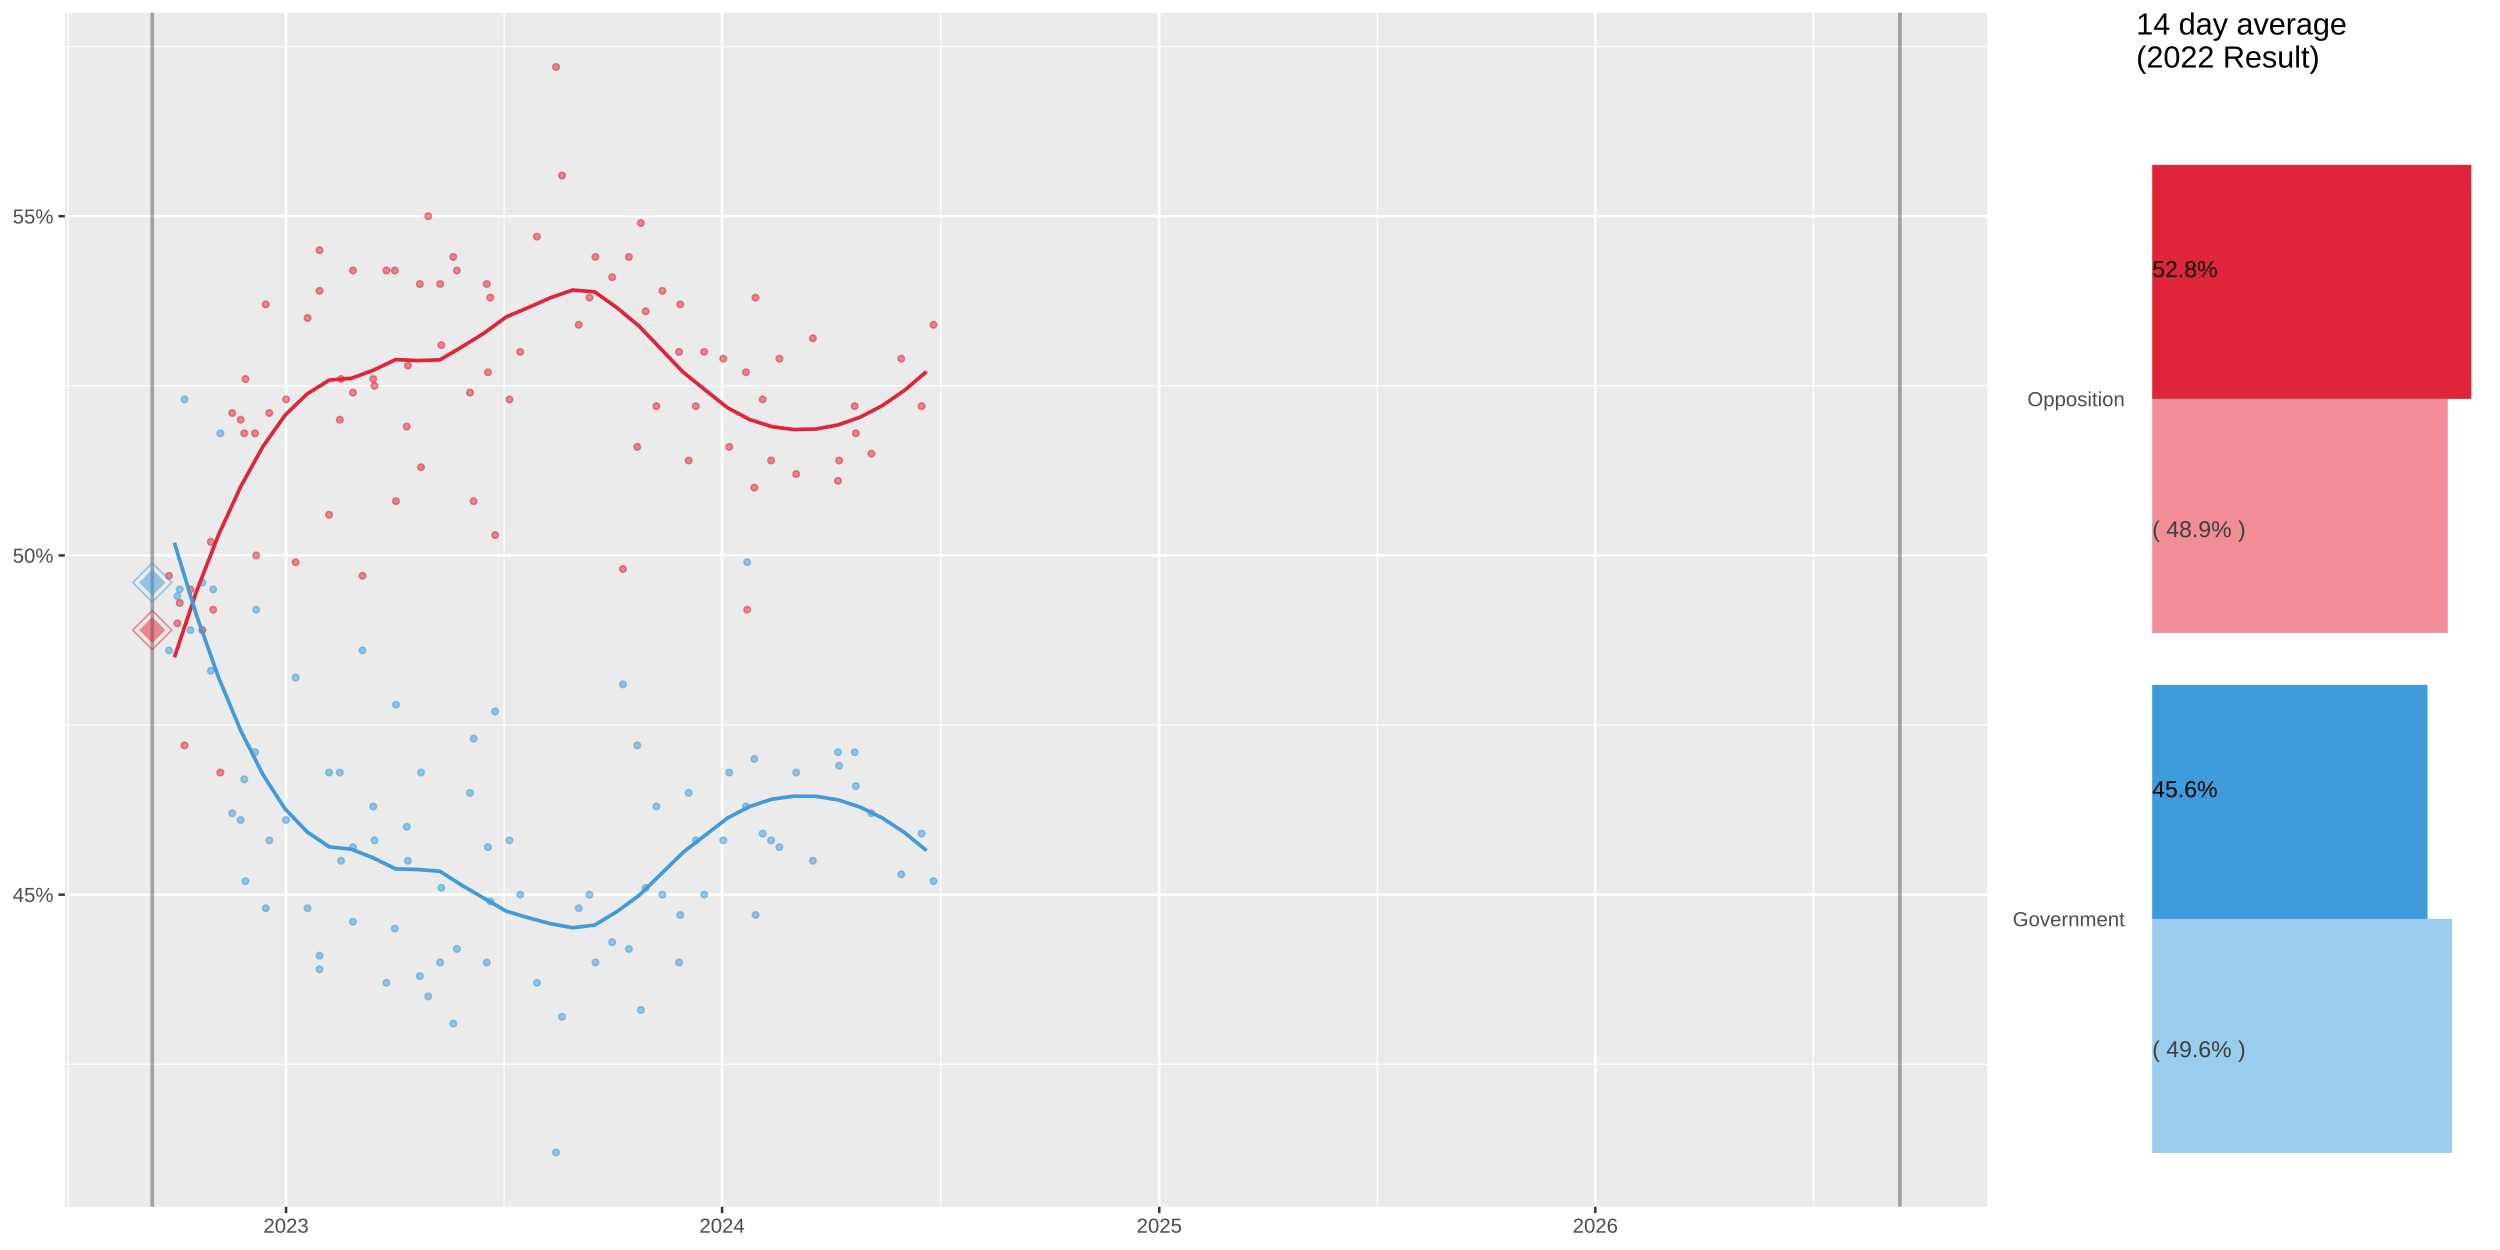
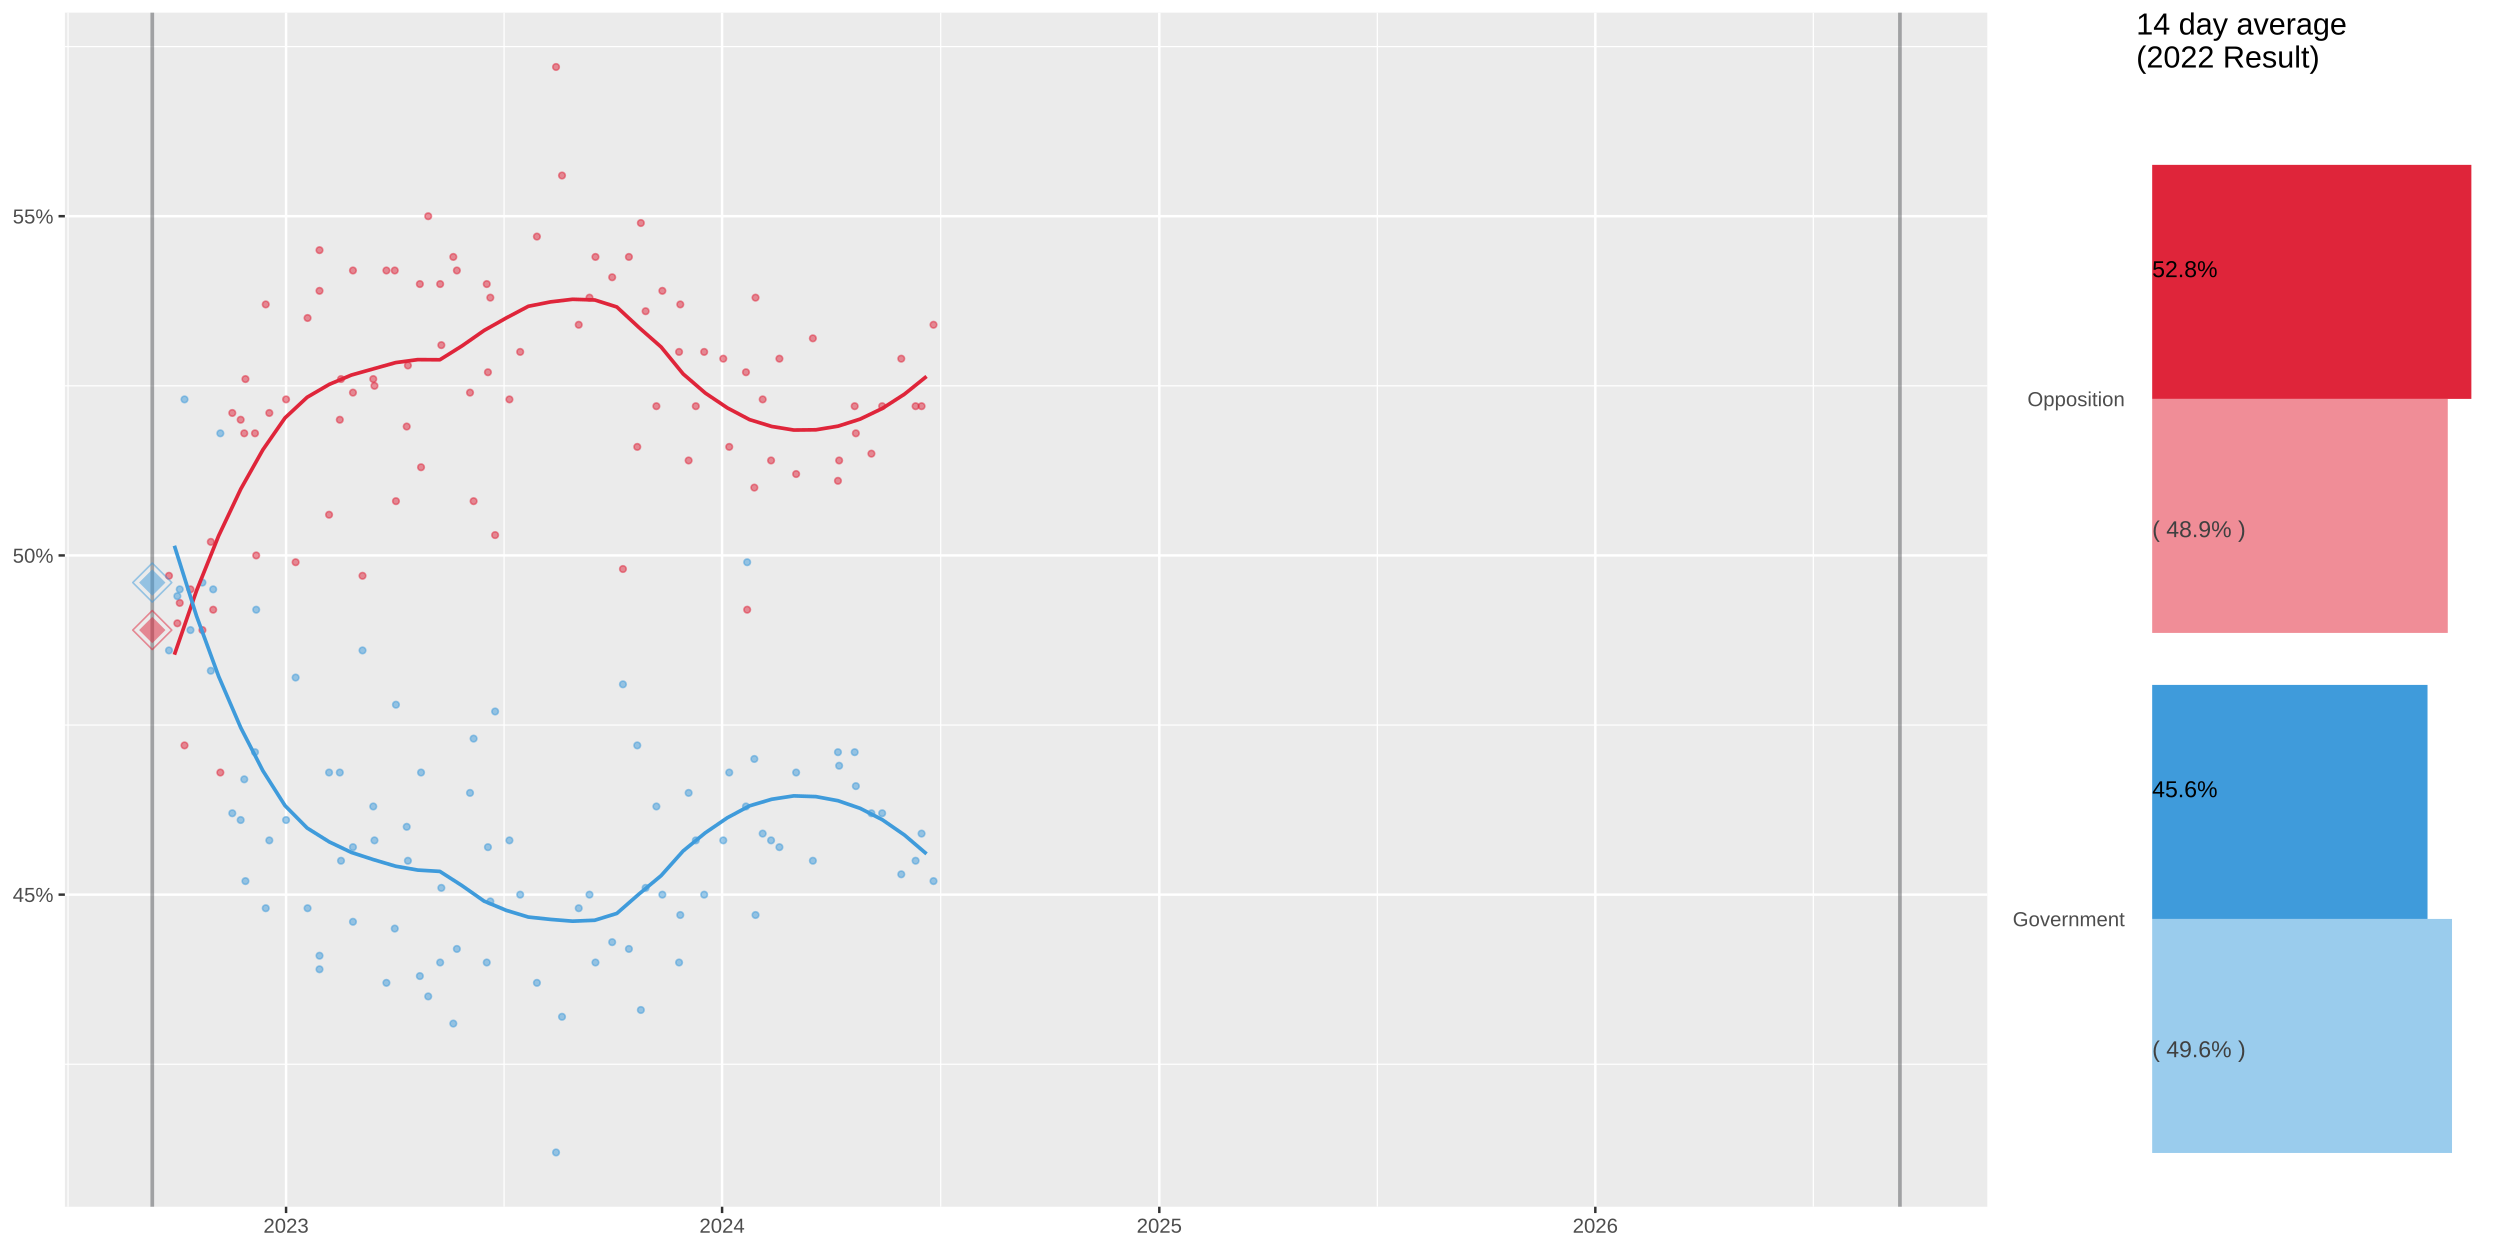
<svg xmlns="http://www.w3.org/2000/svg" class="svglite" width="1080.00pt" height="540.00pt" viewBox="0 0 1080.00 540.00">
  <defs>
    <style type="text/css">
    line, polyline, polygon, path, rect, circle {
      fill: none;
      stroke: #000000;
      stroke-linecap: round;
      stroke-linejoin: round;
      stroke-miterlimit: 10.00;
    }
    text {
      white-space: pre;
    }
  </style>
  </defs>
  <rect width="100%" height="100%" style="stroke: none; fill: none;" />
  <defs>
    <clipPath id="cpMC4wMHwxMDgwLjAwfDAuMDB8NTQwLjAw">
      <rect x="0.00" y="0.00" width="1080.00" height="540.00" />
    </clipPath>
  </defs>
  <g clip-path="url(#cpMC4wMHwxMDgwLjAwfDAuMDB8NTQwLjAw)">
</g>
  <defs>
    <clipPath id="cpMC4wMHw4NjQuMDB8MC4wMHw1NDAuMDA=">
      <rect x="0.00" y="0.00" width="864.00" height="540.00" />
    </clipPath>
  </defs>
  <g clip-path="url(#cpMC4wMHw4NjQuMDB8MC4wMHw1NDAuMDA=)">
    <rect x="0.00" y="0.00" width="864.00" height="540.00" style="stroke-width: 1.07; stroke: #FFFFFF; fill: #FFFFFF;" />
  </g>
  <g clip-path="url(#cpMC4wMHwxMDgwLjAwfDAuMDB8NTQwLjAw)">
</g>
  <defs>
    <clipPath id="cpMjguMDN8ODU4LjUyfDUuNDh8NTIxLjMx">
      <rect x="28.03" y="5.48" width="830.49" height="515.83" />
    </clipPath>
  </defs>
  <g clip-path="url(#cpMjguMDN8ODU4LjUyfDUuNDh8NTIxLjMx)">
    <rect x="28.03" y="5.48" width="830.49" height="515.83" style="stroke-width: 1.07; stroke: none; fill: #EBEBEB;" />
    <polyline points="28.03,459.76 858.52,459.76 " style="stroke-width: 0.53; stroke: #FFFFFF; stroke-linecap: butt;" />
    <polyline points="28.03,313.22 858.52,313.22 " style="stroke-width: 0.53; stroke: #FFFFFF; stroke-linecap: butt;" />
    <polyline points="28.03,166.68 858.52,166.68 " style="stroke-width: 0.53; stroke: #FFFFFF; stroke-linecap: butt;" />
    <polyline points="28.03,20.13 858.52,20.13 " style="stroke-width: 0.53; stroke: #FFFFFF; stroke-linecap: butt;" />
    <polyline points="29.40,521.31 29.40,5.48 " style="stroke-width: 0.53; stroke: #FFFFFF; stroke-linecap: butt;" />
    <polyline points="217.76,521.31 217.76,5.48 " style="stroke-width: 0.53; stroke: #FFFFFF; stroke-linecap: butt;" />
    <polyline points="406.38,521.31 406.38,5.48 " style="stroke-width: 0.53; stroke: #FFFFFF; stroke-linecap: butt;" />
    <polyline points="595.00,521.31 595.00,5.48 " style="stroke-width: 0.53; stroke: #FFFFFF; stroke-linecap: butt;" />
    <polyline points="783.36,521.31 783.36,5.48 " style="stroke-width: 0.53; stroke: #FFFFFF; stroke-linecap: butt;" />
    <polyline points="28.03,386.49 858.52,386.49 " style="stroke-width: 1.07; stroke: #FFFFFF; stroke-linecap: butt;" />
    <polyline points="28.03,239.95 858.52,239.95 " style="stroke-width: 1.07; stroke: #FFFFFF; stroke-linecap: butt;" />
    <polyline points="28.03,93.40 858.52,93.40 " style="stroke-width: 1.07; stroke: #FFFFFF; stroke-linecap: butt;" />
    <polyline points="123.58,521.31 123.58,5.48 " style="stroke-width: 1.07; stroke: #FFFFFF; stroke-linecap: butt;" />
    <polyline points="311.94,521.31 311.94,5.48 " style="stroke-width: 1.07; stroke: #FFFFFF; stroke-linecap: butt;" />
    <polyline points="500.82,521.31 500.82,5.48 " style="stroke-width: 1.07; stroke: #FFFFFF; stroke-linecap: butt;" />
    <polyline points="689.18,521.31 689.18,5.48 " style="stroke-width: 1.07; stroke: #FFFFFF; stroke-linecap: butt;" />
    <circle cx="403.28" cy="140.30" r="1.42" style="stroke-width: 0.71; stroke: #DF253A; stroke-opacity: 0.50; fill: #DF253A; fill-opacity: 0.50;" />
    <circle cx="398.12" cy="175.47" r="1.42" style="stroke-width: 0.71; stroke: #DF253A; stroke-opacity: 0.50; fill: #DF253A; fill-opacity: 0.50;" />
+     <circle cx="395.54" cy="175.47" r="1.42" style="stroke-width: 0.71; stroke: #DF253A; stroke-opacity: 0.50; fill: #DF253A; fill-opacity: 0.50;" />
    <circle cx="389.35" cy="154.95" r="1.42" style="stroke-width: 0.71; stroke: #DF253A; stroke-opacity: 0.50; fill: #DF253A; fill-opacity: 0.50;" />
+     <circle cx="381.09" cy="175.47" r="1.42" style="stroke-width: 0.71; stroke: #DF253A; stroke-opacity: 0.50; fill: #DF253A; fill-opacity: 0.50;" />
    <circle cx="376.45" cy="195.98" r="1.42" style="stroke-width: 0.71; stroke: #DF253A; stroke-opacity: 0.50; fill: #DF253A; fill-opacity: 0.50;" />
    <circle cx="369.74" cy="187.19" r="1.42" style="stroke-width: 0.71; stroke: #DF253A; stroke-opacity: 0.50; fill: #DF253A; fill-opacity: 0.50;" />
    <circle cx="369.22" cy="175.47" r="1.42" style="stroke-width: 0.71; stroke: #DF253A; stroke-opacity: 0.50; fill: #DF253A; fill-opacity: 0.50;" />
    <circle cx="362.51" cy="198.92" r="1.42" style="stroke-width: 0.71; stroke: #DF253A; stroke-opacity: 0.50; fill: #DF253A; fill-opacity: 0.50;" />
    <circle cx="362.00" cy="207.71" r="1.42" style="stroke-width: 0.71; stroke: #DF253A; stroke-opacity: 0.50; fill: #DF253A; fill-opacity: 0.50;" />
    <circle cx="351.16" cy="146.16" r="1.42" style="stroke-width: 0.71; stroke: #DF253A; stroke-opacity: 0.50; fill: #DF253A; fill-opacity: 0.50;" />
    <circle cx="343.93" cy="204.78" r="1.42" style="stroke-width: 0.71; stroke: #DF253A; stroke-opacity: 0.50; fill: #DF253A; fill-opacity: 0.50;" />
    <circle cx="336.71" cy="154.95" r="1.42" style="stroke-width: 0.71; stroke: #DF253A; stroke-opacity: 0.50; fill: #DF253A; fill-opacity: 0.50;" />
    <circle cx="333.10" cy="198.92" r="1.42" style="stroke-width: 0.71; stroke: #DF253A; stroke-opacity: 0.50; fill: #DF253A; fill-opacity: 0.50;" />
    <circle cx="329.48" cy="172.54" r="1.42" style="stroke-width: 0.71; stroke: #DF253A; stroke-opacity: 0.50; fill: #DF253A; fill-opacity: 0.50;" />
    <circle cx="326.39" cy="128.58" r="1.42" style="stroke-width: 0.71; stroke: #DF253A; stroke-opacity: 0.50; fill: #DF253A; fill-opacity: 0.50;" />
    <circle cx="325.87" cy="210.64" r="1.42" style="stroke-width: 0.71; stroke: #DF253A; stroke-opacity: 0.50; fill: #DF253A; fill-opacity: 0.50;" />
    <circle cx="322.78" cy="263.39" r="1.42" style="stroke-width: 0.71; stroke: #DF253A; stroke-opacity: 0.50; fill: #DF253A; fill-opacity: 0.50;" />
    <circle cx="322.26" cy="160.81" r="1.42" style="stroke-width: 0.71; stroke: #DF253A; stroke-opacity: 0.50; fill: #DF253A; fill-opacity: 0.50;" />
    <circle cx="315.03" cy="193.05" r="1.42" style="stroke-width: 0.71; stroke: #DF253A; stroke-opacity: 0.50; fill: #DF253A; fill-opacity: 0.50;" />
    <circle cx="312.45" cy="154.95" r="1.42" style="stroke-width: 0.71; stroke: #DF253A; stroke-opacity: 0.50; fill: #DF253A; fill-opacity: 0.50;" />
    <circle cx="304.20" cy="152.02" r="1.42" style="stroke-width: 0.71; stroke: #DF253A; stroke-opacity: 0.50; fill: #DF253A; fill-opacity: 0.50;" />
    <circle cx="300.59" cy="175.47" r="1.42" style="stroke-width: 0.71; stroke: #DF253A; stroke-opacity: 0.50; fill: #DF253A; fill-opacity: 0.50;" />
    <circle cx="297.49" cy="198.92" r="1.42" style="stroke-width: 0.71; stroke: #DF253A; stroke-opacity: 0.50; fill: #DF253A; fill-opacity: 0.50;" />
    <circle cx="293.88" cy="131.51" r="1.42" style="stroke-width: 0.71; stroke: #DF253A; stroke-opacity: 0.50; fill: #DF253A; fill-opacity: 0.50;" />
    <circle cx="293.36" cy="152.02" r="1.42" style="stroke-width: 0.71; stroke: #DF253A; stroke-opacity: 0.50; fill: #DF253A; fill-opacity: 0.50;" />
    <circle cx="286.14" cy="125.64" r="1.42" style="stroke-width: 0.71; stroke: #DF253A; stroke-opacity: 0.50; fill: #DF253A; fill-opacity: 0.50;" />
    <circle cx="283.56" cy="175.47" r="1.42" style="stroke-width: 0.71; stroke: #DF253A; stroke-opacity: 0.50; fill: #DF253A; fill-opacity: 0.50;" />
    <circle cx="278.91" cy="134.44" r="1.42" style="stroke-width: 0.71; stroke: #DF253A; stroke-opacity: 0.50; fill: #DF253A; fill-opacity: 0.50;" />
    <circle cx="276.85" cy="96.34" r="1.42" style="stroke-width: 0.71; stroke: #DF253A; stroke-opacity: 0.50; fill: #DF253A; fill-opacity: 0.50;" />
    <circle cx="275.30" cy="193.05" r="1.42" style="stroke-width: 0.71; stroke: #DF253A; stroke-opacity: 0.50; fill: #DF253A; fill-opacity: 0.50;" />
    <circle cx="271.69" cy="110.99" r="1.42" style="stroke-width: 0.71; stroke: #DF253A; stroke-opacity: 0.50; fill: #DF253A; fill-opacity: 0.50;" />
    <circle cx="269.11" cy="245.81" r="1.42" style="stroke-width: 0.71; stroke: #DF253A; stroke-opacity: 0.50; fill: #DF253A; fill-opacity: 0.50;" />
    <circle cx="264.46" cy="119.78" r="1.42" style="stroke-width: 0.71; stroke: #DF253A; stroke-opacity: 0.50; fill: #DF253A; fill-opacity: 0.50;" />
    <circle cx="257.24" cy="110.99" r="1.42" style="stroke-width: 0.71; stroke: #DF253A; stroke-opacity: 0.50; fill: #DF253A; fill-opacity: 0.50;" />
    <circle cx="254.66" cy="128.58" r="1.42" style="stroke-width: 0.71; stroke: #DF253A; stroke-opacity: 0.50; fill: #DF253A; fill-opacity: 0.50;" />
    <circle cx="250.01" cy="140.30" r="1.42" style="stroke-width: 0.71; stroke: #DF253A; stroke-opacity: 0.50; fill: #DF253A; fill-opacity: 0.50;" />
    <circle cx="242.79" cy="75.82" r="1.42" style="stroke-width: 0.71; stroke: #DF253A; stroke-opacity: 0.50; fill: #DF253A; fill-opacity: 0.50;" />
    <circle cx="240.21" cy="28.93" r="1.42" style="stroke-width: 0.71; stroke: #DF253A; stroke-opacity: 0.50; fill: #DF253A; fill-opacity: 0.50;" />
    <circle cx="231.95" cy="102.20" r="1.42" style="stroke-width: 0.71; stroke: #DF253A; stroke-opacity: 0.50; fill: #DF253A; fill-opacity: 0.50;" />
    <circle cx="224.72" cy="152.02" r="1.42" style="stroke-width: 0.71; stroke: #DF253A; stroke-opacity: 0.50; fill: #DF253A; fill-opacity: 0.50;" />
    <circle cx="220.08" cy="172.54" r="1.42" style="stroke-width: 0.71; stroke: #DF253A; stroke-opacity: 0.50; fill: #DF253A; fill-opacity: 0.50;" />
    <circle cx="213.89" cy="231.15" r="1.42" style="stroke-width: 0.71; stroke: #DF253A; stroke-opacity: 0.50; fill: #DF253A; fill-opacity: 0.50;" />
    <circle cx="211.82" cy="128.58" r="1.42" style="stroke-width: 0.71; stroke: #DF253A; stroke-opacity: 0.50; fill: #DF253A; fill-opacity: 0.50;" />
    <circle cx="210.79" cy="160.81" r="1.42" style="stroke-width: 0.71; stroke: #DF253A; stroke-opacity: 0.50; fill: #DF253A; fill-opacity: 0.50;" />
    <circle cx="210.28" cy="122.71" r="1.42" style="stroke-width: 0.71; stroke: #DF253A; stroke-opacity: 0.50; fill: #DF253A; fill-opacity: 0.50;" />
    <circle cx="204.60" cy="216.50" r="1.42" style="stroke-width: 0.71; stroke: #DF253A; stroke-opacity: 0.50; fill: #DF253A; fill-opacity: 0.50;" />
    <circle cx="203.05" cy="169.61" r="1.42" style="stroke-width: 0.71; stroke: #DF253A; stroke-opacity: 0.50; fill: #DF253A; fill-opacity: 0.50;" />
    <circle cx="197.37" cy="116.85" r="1.42" style="stroke-width: 0.71; stroke: #DF253A; stroke-opacity: 0.50; fill: #DF253A; fill-opacity: 0.50;" />
    <circle cx="195.83" cy="110.99" r="1.42" style="stroke-width: 0.71; stroke: #DF253A; stroke-opacity: 0.50; fill: #DF253A; fill-opacity: 0.50;" />
    <circle cx="190.66" cy="149.09" r="1.42" style="stroke-width: 0.71; stroke: #DF253A; stroke-opacity: 0.50; fill: #DF253A; fill-opacity: 0.50;" />
    <circle cx="190.15" cy="122.71" r="1.42" style="stroke-width: 0.71; stroke: #DF253A; stroke-opacity: 0.50; fill: #DF253A; fill-opacity: 0.50;" />
    <circle cx="184.99" cy="93.40" r="1.42" style="stroke-width: 0.71; stroke: #DF253A; stroke-opacity: 0.50; fill: #DF253A; fill-opacity: 0.50;" />
    <circle cx="181.89" cy="201.85" r="1.42" style="stroke-width: 0.71; stroke: #DF253A; stroke-opacity: 0.50; fill: #DF253A; fill-opacity: 0.50;" />
    <circle cx="181.38" cy="122.71" r="1.42" style="stroke-width: 0.71; stroke: #DF253A; stroke-opacity: 0.50; fill: #DF253A; fill-opacity: 0.50;" />
    <circle cx="176.22" cy="157.88" r="1.42" style="stroke-width: 0.71; stroke: #DF253A; stroke-opacity: 0.50; fill: #DF253A; fill-opacity: 0.50;" />
    <circle cx="175.70" cy="184.26" r="1.42" style="stroke-width: 0.71; stroke: #DF253A; stroke-opacity: 0.50; fill: #DF253A; fill-opacity: 0.50;" />
    <circle cx="171.05" cy="216.50" r="1.42" style="stroke-width: 0.71; stroke: #DF253A; stroke-opacity: 0.50; fill: #DF253A; fill-opacity: 0.50;" />
    <circle cx="170.54" cy="116.85" r="1.42" style="stroke-width: 0.71; stroke: #DF253A; stroke-opacity: 0.50; fill: #DF253A; fill-opacity: 0.50;" />
    <circle cx="166.93" cy="116.85" r="1.42" style="stroke-width: 0.71; stroke: #DF253A; stroke-opacity: 0.50; fill: #DF253A; fill-opacity: 0.50;" />
    <circle cx="161.77" cy="166.68" r="1.42" style="stroke-width: 0.71; stroke: #DF253A; stroke-opacity: 0.50; fill: #DF253A; fill-opacity: 0.50;" />
    <circle cx="161.25" cy="163.75" r="1.42" style="stroke-width: 0.71; stroke: #DF253A; stroke-opacity: 0.50; fill: #DF253A; fill-opacity: 0.50;" />
    <circle cx="156.61" cy="248.74" r="1.42" style="stroke-width: 0.71; stroke: #DF253A; stroke-opacity: 0.50; fill: #DF253A; fill-opacity: 0.50;" />
    <circle cx="152.48" cy="169.61" r="1.42" style="stroke-width: 0.71; stroke: #DF253A; stroke-opacity: 0.50; fill: #DF253A; fill-opacity: 0.50;" />
    <circle cx="152.48" cy="116.85" r="1.42" style="stroke-width: 0.71; stroke: #DF253A; stroke-opacity: 0.50; fill: #DF253A; fill-opacity: 0.50;" />
    <circle cx="147.32" cy="163.75" r="1.42" style="stroke-width: 0.71; stroke: #DF253A; stroke-opacity: 0.50; fill: #DF253A; fill-opacity: 0.50;" />
    <circle cx="146.80" cy="181.33" r="1.42" style="stroke-width: 0.71; stroke: #DF253A; stroke-opacity: 0.50; fill: #DF253A; fill-opacity: 0.50;" />
    <circle cx="142.16" cy="222.36" r="1.42" style="stroke-width: 0.71; stroke: #DF253A; stroke-opacity: 0.50; fill: #DF253A; fill-opacity: 0.50;" />
    <circle cx="138.03" cy="108.06" r="1.42" style="stroke-width: 0.71; stroke: #DF253A; stroke-opacity: 0.50; fill: #DF253A; fill-opacity: 0.50;" />
    <circle cx="138.03" cy="125.64" r="1.42" style="stroke-width: 0.71; stroke: #DF253A; stroke-opacity: 0.50; fill: #DF253A; fill-opacity: 0.50;" />
    <circle cx="132.87" cy="137.37" r="1.42" style="stroke-width: 0.71; stroke: #DF253A; stroke-opacity: 0.50; fill: #DF253A; fill-opacity: 0.50;" />
    <circle cx="127.71" cy="242.88" r="1.42" style="stroke-width: 0.71; stroke: #DF253A; stroke-opacity: 0.50; fill: #DF253A; fill-opacity: 0.50;" />
    <circle cx="123.58" cy="172.54" r="1.42" style="stroke-width: 0.71; stroke: #DF253A; stroke-opacity: 0.50; fill: #DF253A; fill-opacity: 0.50;" />
    <circle cx="116.35" cy="178.40" r="1.42" style="stroke-width: 0.71; stroke: #DF253A; stroke-opacity: 0.50; fill: #DF253A; fill-opacity: 0.50;" />
    <circle cx="114.80" cy="131.51" r="1.42" style="stroke-width: 0.71; stroke: #DF253A; stroke-opacity: 0.50; fill: #DF253A; fill-opacity: 0.50;" />
    <circle cx="110.68" cy="239.95" r="1.42" style="stroke-width: 0.71; stroke: #DF253A; stroke-opacity: 0.50; fill: #DF253A; fill-opacity: 0.50;" />
    <circle cx="110.16" cy="187.19" r="1.42" style="stroke-width: 0.71; stroke: #DF253A; stroke-opacity: 0.50; fill: #DF253A; fill-opacity: 0.50;" />
    <circle cx="106.03" cy="163.75" r="1.42" style="stroke-width: 0.71; stroke: #DF253A; stroke-opacity: 0.50; fill: #DF253A; fill-opacity: 0.50;" />
    <circle cx="105.52" cy="187.19" r="1.42" style="stroke-width: 0.71; stroke: #DF253A; stroke-opacity: 0.50; fill: #DF253A; fill-opacity: 0.50;" />
    <circle cx="103.97" cy="181.33" r="1.42" style="stroke-width: 0.71; stroke: #DF253A; stroke-opacity: 0.50; fill: #DF253A; fill-opacity: 0.50;" />
    <circle cx="100.35" cy="178.40" r="1.42" style="stroke-width: 0.71; stroke: #DF253A; stroke-opacity: 0.50; fill: #DF253A; fill-opacity: 0.50;" />
    <circle cx="95.19" cy="333.73" r="1.42" style="stroke-width: 0.71; stroke: #DF253A; stroke-opacity: 0.50; fill: #DF253A; fill-opacity: 0.50;" />
    <circle cx="92.10" cy="263.39" r="1.42" style="stroke-width: 0.71; stroke: #DF253A; stroke-opacity: 0.50; fill: #DF253A; fill-opacity: 0.50;" />
    <circle cx="91.07" cy="234.09" r="1.42" style="stroke-width: 0.71; stroke: #DF253A; stroke-opacity: 0.50; fill: #DF253A; fill-opacity: 0.50;" />
    <circle cx="87.45" cy="272.19" r="1.42" style="stroke-width: 0.71; stroke: #DF253A; stroke-opacity: 0.50; fill: #DF253A; fill-opacity: 0.50;" />
    <circle cx="82.29" cy="254.60" r="1.42" style="stroke-width: 0.71; stroke: #DF253A; stroke-opacity: 0.50; fill: #DF253A; fill-opacity: 0.50;" />
    <circle cx="79.71" cy="322.01" r="1.42" style="stroke-width: 0.71; stroke: #DF253A; stroke-opacity: 0.50; fill: #DF253A; fill-opacity: 0.50;" />
    <circle cx="77.65" cy="260.46" r="1.42" style="stroke-width: 0.71; stroke: #DF253A; stroke-opacity: 0.50; fill: #DF253A; fill-opacity: 0.50;" />
    <circle cx="76.62" cy="269.26" r="1.42" style="stroke-width: 0.71; stroke: #DF253A; stroke-opacity: 0.50; fill: #DF253A; fill-opacity: 0.50;" />
    <circle cx="73.00" cy="248.74" r="1.42" style="stroke-width: 0.71; stroke: #DF253A; stroke-opacity: 0.50; fill: #DF253A; fill-opacity: 0.50;" />
    <circle cx="403.28" cy="380.63" r="1.42" style="stroke-width: 0.71; stroke: #3F9BDB; stroke-opacity: 0.50; fill: #3F9BDB; fill-opacity: 0.50;" />
    <circle cx="398.12" cy="360.11" r="1.42" style="stroke-width: 0.71; stroke: #3F9BDB; stroke-opacity: 0.50; fill: #3F9BDB; fill-opacity: 0.50;" />
+     <circle cx="395.54" cy="371.84" r="1.42" style="stroke-width: 0.71; stroke: #3F9BDB; stroke-opacity: 0.50; fill: #3F9BDB; fill-opacity: 0.50;" />
    <circle cx="389.35" cy="377.70" r="1.42" style="stroke-width: 0.71; stroke: #3F9BDB; stroke-opacity: 0.50; fill: #3F9BDB; fill-opacity: 0.50;" />
+     <circle cx="381.09" cy="351.32" r="1.42" style="stroke-width: 0.71; stroke: #3F9BDB; stroke-opacity: 0.50; fill: #3F9BDB; fill-opacity: 0.50;" />
    <circle cx="376.45" cy="351.32" r="1.42" style="stroke-width: 0.71; stroke: #3F9BDB; stroke-opacity: 0.50; fill: #3F9BDB; fill-opacity: 0.50;" />
    <circle cx="369.74" cy="339.60" r="1.42" style="stroke-width: 0.71; stroke: #3F9BDB; stroke-opacity: 0.50; fill: #3F9BDB; fill-opacity: 0.50;" />
    <circle cx="369.22" cy="324.94" r="1.42" style="stroke-width: 0.71; stroke: #3F9BDB; stroke-opacity: 0.50; fill: #3F9BDB; fill-opacity: 0.50;" />
    <circle cx="362.51" cy="330.80" r="1.42" style="stroke-width: 0.71; stroke: #3F9BDB; stroke-opacity: 0.50; fill: #3F9BDB; fill-opacity: 0.50;" />
    <circle cx="362.00" cy="324.94" r="1.42" style="stroke-width: 0.71; stroke: #3F9BDB; stroke-opacity: 0.50; fill: #3F9BDB; fill-opacity: 0.50;" />
    <circle cx="351.16" cy="371.84" r="1.42" style="stroke-width: 0.71; stroke: #3F9BDB; stroke-opacity: 0.50; fill: #3F9BDB; fill-opacity: 0.50;" />
    <circle cx="343.93" cy="333.73" r="1.42" style="stroke-width: 0.71; stroke: #3F9BDB; stroke-opacity: 0.50; fill: #3F9BDB; fill-opacity: 0.50;" />
    <circle cx="336.71" cy="365.97" r="1.42" style="stroke-width: 0.71; stroke: #3F9BDB; stroke-opacity: 0.50; fill: #3F9BDB; fill-opacity: 0.50;" />
    <circle cx="333.10" cy="363.04" r="1.42" style="stroke-width: 0.71; stroke: #3F9BDB; stroke-opacity: 0.50; fill: #3F9BDB; fill-opacity: 0.50;" />
    <circle cx="329.48" cy="360.11" r="1.42" style="stroke-width: 0.71; stroke: #3F9BDB; stroke-opacity: 0.50; fill: #3F9BDB; fill-opacity: 0.50;" />
    <circle cx="326.39" cy="395.28" r="1.42" style="stroke-width: 0.71; stroke: #3F9BDB; stroke-opacity: 0.50; fill: #3F9BDB; fill-opacity: 0.50;" />
    <circle cx="325.87" cy="327.87" r="1.42" style="stroke-width: 0.71; stroke: #3F9BDB; stroke-opacity: 0.50; fill: #3F9BDB; fill-opacity: 0.50;" />
    <circle cx="322.78" cy="242.88" r="1.42" style="stroke-width: 0.71; stroke: #3F9BDB; stroke-opacity: 0.50; fill: #3F9BDB; fill-opacity: 0.50;" />
    <circle cx="322.26" cy="348.39" r="1.42" style="stroke-width: 0.71; stroke: #3F9BDB; stroke-opacity: 0.50; fill: #3F9BDB; fill-opacity: 0.50;" />
    <circle cx="315.03" cy="333.73" r="1.42" style="stroke-width: 0.71; stroke: #3F9BDB; stroke-opacity: 0.50; fill: #3F9BDB; fill-opacity: 0.50;" />
    <circle cx="312.45" cy="363.04" r="1.42" style="stroke-width: 0.71; stroke: #3F9BDB; stroke-opacity: 0.50; fill: #3F9BDB; fill-opacity: 0.50;" />
    <circle cx="304.20" cy="386.49" r="1.42" style="stroke-width: 0.71; stroke: #3F9BDB; stroke-opacity: 0.50; fill: #3F9BDB; fill-opacity: 0.50;" />
    <circle cx="300.59" cy="363.04" r="1.42" style="stroke-width: 0.71; stroke: #3F9BDB; stroke-opacity: 0.50; fill: #3F9BDB; fill-opacity: 0.50;" />
    <circle cx="297.49" cy="342.53" r="1.42" style="stroke-width: 0.71; stroke: #3F9BDB; stroke-opacity: 0.50; fill: #3F9BDB; fill-opacity: 0.50;" />
    <circle cx="293.88" cy="395.28" r="1.42" style="stroke-width: 0.71; stroke: #3F9BDB; stroke-opacity: 0.50; fill: #3F9BDB; fill-opacity: 0.50;" />
    <circle cx="293.36" cy="415.80" r="1.42" style="stroke-width: 0.71; stroke: #3F9BDB; stroke-opacity: 0.50; fill: #3F9BDB; fill-opacity: 0.50;" />
    <circle cx="286.14" cy="386.49" r="1.42" style="stroke-width: 0.71; stroke: #3F9BDB; stroke-opacity: 0.50; fill: #3F9BDB; fill-opacity: 0.50;" />
    <circle cx="283.56" cy="348.39" r="1.42" style="stroke-width: 0.71; stroke: #3F9BDB; stroke-opacity: 0.50; fill: #3F9BDB; fill-opacity: 0.50;" />
    <circle cx="278.91" cy="383.56" r="1.42" style="stroke-width: 0.71; stroke: #3F9BDB; stroke-opacity: 0.50; fill: #3F9BDB; fill-opacity: 0.50;" />
    <circle cx="276.85" cy="436.31" r="1.42" style="stroke-width: 0.71; stroke: #3F9BDB; stroke-opacity: 0.50; fill: #3F9BDB; fill-opacity: 0.50;" />
    <circle cx="275.30" cy="322.01" r="1.42" style="stroke-width: 0.71; stroke: #3F9BDB; stroke-opacity: 0.50; fill: #3F9BDB; fill-opacity: 0.50;" />
    <circle cx="271.69" cy="409.94" r="1.42" style="stroke-width: 0.71; stroke: #3F9BDB; stroke-opacity: 0.50; fill: #3F9BDB; fill-opacity: 0.50;" />
    <circle cx="269.11" cy="295.63" r="1.42" style="stroke-width: 0.71; stroke: #3F9BDB; stroke-opacity: 0.50; fill: #3F9BDB; fill-opacity: 0.50;" />
    <circle cx="264.46" cy="407.01" r="1.42" style="stroke-width: 0.71; stroke: #3F9BDB; stroke-opacity: 0.50; fill: #3F9BDB; fill-opacity: 0.50;" />
    <circle cx="257.24" cy="415.80" r="1.42" style="stroke-width: 0.71; stroke: #3F9BDB; stroke-opacity: 0.50; fill: #3F9BDB; fill-opacity: 0.50;" />
    <circle cx="254.66" cy="386.49" r="1.42" style="stroke-width: 0.71; stroke: #3F9BDB; stroke-opacity: 0.50; fill: #3F9BDB; fill-opacity: 0.50;" />
    <circle cx="250.01" cy="392.35" r="1.42" style="stroke-width: 0.71; stroke: #3F9BDB; stroke-opacity: 0.50; fill: #3F9BDB; fill-opacity: 0.50;" />
    <circle cx="242.79" cy="439.25" r="1.42" style="stroke-width: 0.71; stroke: #3F9BDB; stroke-opacity: 0.50; fill: #3F9BDB; fill-opacity: 0.50;" />
    <circle cx="240.21" cy="497.86" r="1.42" style="stroke-width: 0.71; stroke: #3F9BDB; stroke-opacity: 0.50; fill: #3F9BDB; fill-opacity: 0.50;" />
    <circle cx="231.95" cy="424.59" r="1.42" style="stroke-width: 0.71; stroke: #3F9BDB; stroke-opacity: 0.50; fill: #3F9BDB; fill-opacity: 0.50;" />
    <circle cx="224.72" cy="386.49" r="1.42" style="stroke-width: 0.71; stroke: #3F9BDB; stroke-opacity: 0.50; fill: #3F9BDB; fill-opacity: 0.50;" />
    <circle cx="220.08" cy="363.04" r="1.42" style="stroke-width: 0.71; stroke: #3F9BDB; stroke-opacity: 0.50; fill: #3F9BDB; fill-opacity: 0.50;" />
    <circle cx="213.89" cy="307.36" r="1.42" style="stroke-width: 0.71; stroke: #3F9BDB; stroke-opacity: 0.50; fill: #3F9BDB; fill-opacity: 0.50;" />
    <circle cx="211.82" cy="389.42" r="1.42" style="stroke-width: 0.71; stroke: #3F9BDB; stroke-opacity: 0.50; fill: #3F9BDB; fill-opacity: 0.50;" />
    <circle cx="210.79" cy="365.97" r="1.42" style="stroke-width: 0.71; stroke: #3F9BDB; stroke-opacity: 0.50; fill: #3F9BDB; fill-opacity: 0.50;" />
    <circle cx="210.28" cy="415.80" r="1.42" style="stroke-width: 0.71; stroke: #3F9BDB; stroke-opacity: 0.50; fill: #3F9BDB; fill-opacity: 0.50;" />
    <circle cx="204.60" cy="319.08" r="1.42" style="stroke-width: 0.71; stroke: #3F9BDB; stroke-opacity: 0.50; fill: #3F9BDB; fill-opacity: 0.50;" />
    <circle cx="203.05" cy="342.53" r="1.42" style="stroke-width: 0.71; stroke: #3F9BDB; stroke-opacity: 0.50; fill: #3F9BDB; fill-opacity: 0.50;" />
    <circle cx="197.37" cy="409.94" r="1.42" style="stroke-width: 0.71; stroke: #3F9BDB; stroke-opacity: 0.50; fill: #3F9BDB; fill-opacity: 0.50;" />
    <circle cx="195.83" cy="442.18" r="1.42" style="stroke-width: 0.71; stroke: #3F9BDB; stroke-opacity: 0.50; fill: #3F9BDB; fill-opacity: 0.50;" />
    <circle cx="190.66" cy="383.56" r="1.42" style="stroke-width: 0.71; stroke: #3F9BDB; stroke-opacity: 0.50; fill: #3F9BDB; fill-opacity: 0.50;" />
    <circle cx="190.15" cy="415.80" r="1.42" style="stroke-width: 0.71; stroke: #3F9BDB; stroke-opacity: 0.50; fill: #3F9BDB; fill-opacity: 0.50;" />
    <circle cx="184.99" cy="430.45" r="1.42" style="stroke-width: 0.71; stroke: #3F9BDB; stroke-opacity: 0.50; fill: #3F9BDB; fill-opacity: 0.50;" />
    <circle cx="181.89" cy="333.73" r="1.42" style="stroke-width: 0.71; stroke: #3F9BDB; stroke-opacity: 0.50; fill: #3F9BDB; fill-opacity: 0.50;" />
    <circle cx="181.38" cy="421.66" r="1.42" style="stroke-width: 0.71; stroke: #3F9BDB; stroke-opacity: 0.50; fill: #3F9BDB; fill-opacity: 0.50;" />
    <circle cx="176.22" cy="371.84" r="1.42" style="stroke-width: 0.71; stroke: #3F9BDB; stroke-opacity: 0.50; fill: #3F9BDB; fill-opacity: 0.50;" />
    <circle cx="175.70" cy="357.18" r="1.42" style="stroke-width: 0.71; stroke: #3F9BDB; stroke-opacity: 0.50; fill: #3F9BDB; fill-opacity: 0.50;" />
    <circle cx="171.05" cy="304.43" r="1.42" style="stroke-width: 0.71; stroke: #3F9BDB; stroke-opacity: 0.50; fill: #3F9BDB; fill-opacity: 0.50;" />
    <circle cx="170.54" cy="401.14" r="1.42" style="stroke-width: 0.71; stroke: #3F9BDB; stroke-opacity: 0.50; fill: #3F9BDB; fill-opacity: 0.50;" />
    <circle cx="166.93" cy="424.59" r="1.42" style="stroke-width: 0.71; stroke: #3F9BDB; stroke-opacity: 0.50; fill: #3F9BDB; fill-opacity: 0.50;" />
    <circle cx="161.77" cy="363.04" r="1.42" style="stroke-width: 0.71; stroke: #3F9BDB; stroke-opacity: 0.50; fill: #3F9BDB; fill-opacity: 0.50;" />
    <circle cx="161.25" cy="348.39" r="1.42" style="stroke-width: 0.71; stroke: #3F9BDB; stroke-opacity: 0.50; fill: #3F9BDB; fill-opacity: 0.50;" />
    <circle cx="156.61" cy="280.98" r="1.42" style="stroke-width: 0.71; stroke: #3F9BDB; stroke-opacity: 0.50; fill: #3F9BDB; fill-opacity: 0.50;" />
    <circle cx="152.48" cy="365.97" r="1.42" style="stroke-width: 0.71; stroke: #3F9BDB; stroke-opacity: 0.50; fill: #3F9BDB; fill-opacity: 0.50;" />
    <circle cx="152.48" cy="398.21" r="1.42" style="stroke-width: 0.71; stroke: #3F9BDB; stroke-opacity: 0.50; fill: #3F9BDB; fill-opacity: 0.50;" />
    <circle cx="147.32" cy="371.84" r="1.42" style="stroke-width: 0.71; stroke: #3F9BDB; stroke-opacity: 0.50; fill: #3F9BDB; fill-opacity: 0.50;" />
    <circle cx="146.80" cy="333.73" r="1.42" style="stroke-width: 0.71; stroke: #3F9BDB; stroke-opacity: 0.50; fill: #3F9BDB; fill-opacity: 0.50;" />
    <circle cx="142.16" cy="333.73" r="1.42" style="stroke-width: 0.71; stroke: #3F9BDB; stroke-opacity: 0.50; fill: #3F9BDB; fill-opacity: 0.50;" />
    <circle cx="138.03" cy="418.73" r="1.42" style="stroke-width: 0.71; stroke: #3F9BDB; stroke-opacity: 0.50; fill: #3F9BDB; fill-opacity: 0.50;" />
    <circle cx="138.03" cy="412.87" r="1.42" style="stroke-width: 0.71; stroke: #3F9BDB; stroke-opacity: 0.50; fill: #3F9BDB; fill-opacity: 0.50;" />
    <circle cx="132.87" cy="392.35" r="1.42" style="stroke-width: 0.71; stroke: #3F9BDB; stroke-opacity: 0.50; fill: #3F9BDB; fill-opacity: 0.50;" />
    <circle cx="127.71" cy="292.70" r="1.42" style="stroke-width: 0.71; stroke: #3F9BDB; stroke-opacity: 0.50; fill: #3F9BDB; fill-opacity: 0.50;" />
    <circle cx="123.58" cy="354.25" r="1.42" style="stroke-width: 0.71; stroke: #3F9BDB; stroke-opacity: 0.50; fill: #3F9BDB; fill-opacity: 0.50;" />
    <circle cx="116.35" cy="363.04" r="1.42" style="stroke-width: 0.71; stroke: #3F9BDB; stroke-opacity: 0.50; fill: #3F9BDB; fill-opacity: 0.50;" />
    <circle cx="114.80" cy="392.35" r="1.42" style="stroke-width: 0.71; stroke: #3F9BDB; stroke-opacity: 0.50; fill: #3F9BDB; fill-opacity: 0.50;" />
    <circle cx="110.68" cy="263.39" r="1.42" style="stroke-width: 0.71; stroke: #3F9BDB; stroke-opacity: 0.50; fill: #3F9BDB; fill-opacity: 0.50;" />
    <circle cx="110.16" cy="324.94" r="1.42" style="stroke-width: 0.71; stroke: #3F9BDB; stroke-opacity: 0.50; fill: #3F9BDB; fill-opacity: 0.50;" />
    <circle cx="106.03" cy="380.63" r="1.42" style="stroke-width: 0.71; stroke: #3F9BDB; stroke-opacity: 0.50; fill: #3F9BDB; fill-opacity: 0.50;" />
    <circle cx="105.52" cy="336.67" r="1.42" style="stroke-width: 0.71; stroke: #3F9BDB; stroke-opacity: 0.50; fill: #3F9BDB; fill-opacity: 0.50;" />
    <circle cx="103.97" cy="354.25" r="1.42" style="stroke-width: 0.71; stroke: #3F9BDB; stroke-opacity: 0.50; fill: #3F9BDB; fill-opacity: 0.50;" />
    <circle cx="100.35" cy="351.32" r="1.42" style="stroke-width: 0.71; stroke: #3F9BDB; stroke-opacity: 0.50; fill: #3F9BDB; fill-opacity: 0.50;" />
    <circle cx="95.19" cy="187.19" r="1.42" style="stroke-width: 0.71; stroke: #3F9BDB; stroke-opacity: 0.50; fill: #3F9BDB; fill-opacity: 0.50;" />
    <circle cx="92.10" cy="254.60" r="1.42" style="stroke-width: 0.71; stroke: #3F9BDB; stroke-opacity: 0.50; fill: #3F9BDB; fill-opacity: 0.50;" />
    <circle cx="91.07" cy="289.77" r="1.42" style="stroke-width: 0.71; stroke: #3F9BDB; stroke-opacity: 0.50; fill: #3F9BDB; fill-opacity: 0.50;" />
    <circle cx="87.45" cy="251.67" r="1.42" style="stroke-width: 0.71; stroke: #3F9BDB; stroke-opacity: 0.50; fill: #3F9BDB; fill-opacity: 0.50;" />
    <circle cx="82.29" cy="272.19" r="1.42" style="stroke-width: 0.71; stroke: #3F9BDB; stroke-opacity: 0.50; fill: #3F9BDB; fill-opacity: 0.50;" />
    <circle cx="79.71" cy="172.54" r="1.42" style="stroke-width: 0.71; stroke: #3F9BDB; stroke-opacity: 0.50; fill: #3F9BDB; fill-opacity: 0.50;" />
    <circle cx="77.65" cy="254.60" r="1.42" style="stroke-width: 0.71; stroke: #3F9BDB; stroke-opacity: 0.50; fill: #3F9BDB; fill-opacity: 0.50;" />
    <circle cx="76.62" cy="257.53" r="1.42" style="stroke-width: 0.71; stroke: #3F9BDB; stroke-opacity: 0.50; fill: #3F9BDB; fill-opacity: 0.50;" />
    <circle cx="73.00" cy="280.98" r="1.42" style="stroke-width: 0.71; stroke: #3F9BDB; stroke-opacity: 0.50; fill: #3F9BDB; fill-opacity: 0.50;" />
-     <polyline points="75.34,283.97 84.89,255.47 94.45,230.97 104.01,210.16 113.56,192.94 123.12,179.40 132.68,170.16 142.23,164.20 151.79,163.42 161.35,159.91 170.90,155.34 180.46,155.76 190.02,155.46 199.58,149.82 209.13,143.90 218.69,136.90 228.25,132.85 237.80,128.62 247.36,125.29 256.92,126.09 266.47,132.89 276.03,140.84 285.59,150.81 295.14,160.80 304.70,168.50 314.26,176.13 323.81,181.24 333.37,184.31 342.93,185.56 352.48,185.34 362.04,183.58 371.60,180.21 381.16,175.23 390.71,168.66 400.27,160.52 " style="stroke-width: 1.60; stroke: #DF253A; stroke-linecap: butt;" />
-     <polyline points="75.34,234.44 84.89,265.78 94.45,292.75 104.01,315.65 113.56,334.59 123.12,349.40 132.68,359.39 142.23,365.87 151.79,366.84 161.35,370.65 170.90,375.38 180.46,375.61 190.02,376.39 199.58,382.48 209.13,388.07 218.69,393.64 228.25,396.48 237.80,399.04 247.36,400.79 256.92,399.63 266.47,393.84 276.03,386.86 285.59,377.55 295.14,368.19 304.70,360.78 314.26,353.41 323.81,348.42 333.37,345.26 342.93,343.94 352.48,344.01 362.04,345.55 371.60,348.67 381.16,353.38 390.71,359.66 400.27,367.46 " style="stroke-width: 1.60; stroke: #3F9BDB; stroke-linecap: butt;" />
+     <polyline points="75.34,282.82 84.89,255.21 94.45,231.47 104.01,211.26 113.56,194.30 123.12,180.54 132.68,171.62 142.23,166.05 151.79,162.02 161.35,159.32 170.90,156.65 180.46,155.36 190.02,155.42 199.58,149.43 209.13,142.76 218.69,137.36 228.25,132.31 237.80,130.42 247.36,129.29 256.92,129.59 266.47,132.61 276.03,141.48 285.59,149.89 295.14,161.56 304.70,169.81 314.26,176.24 323.81,181.28 333.37,184.23 342.93,185.78 352.48,185.67 362.04,184.10 371.60,181.04 381.16,176.44 390.71,170.29 400.27,162.61 " style="stroke-width: 1.60; stroke: #DF253A; stroke-linecap: butt;" />
+     <polyline points="75.34,235.76 84.89,266.09 94.45,292.17 104.01,314.37 113.56,332.96 123.12,348.02 132.68,357.70 142.23,363.69 151.79,368.25 161.35,371.37 170.90,374.20 180.46,375.87 190.02,376.44 199.58,382.59 209.13,389.29 218.69,393.27 228.25,396.17 237.80,397.18 247.36,397.95 256.92,397.55 266.47,394.60 276.03,386.23 285.59,378.29 295.14,367.59 304.70,359.77 314.26,353.24 323.81,348.12 333.37,345.28 342.93,343.82 352.48,344.14 362.04,345.91 371.60,349.21 381.16,354.13 390.71,360.72 400.27,368.89 " style="stroke-width: 1.60; stroke: #3F9BDB; stroke-linecap: butt;" />
    <line x1="820.77" y1="521.31" x2="820.77" y2="5.48" style="stroke-width: 1.60; stroke: #56595C; stroke-opacity: 0.50; stroke-linecap: butt;" />
    <line x1="65.78" y1="521.31" x2="65.78" y2="5.48" style="stroke-width: 1.60; stroke: #56595C; stroke-opacity: 0.50; stroke-linecap: butt;" />
    <polygon points="60.09,272.19 65.78,266.50 71.47,272.19 65.78,277.88 " style="stroke-width: 0.71; stroke: none; fill: #DF253A; fill-opacity: 0.50;" />
    <polygon points="60.09,251.67 65.78,245.98 71.47,251.67 65.78,257.36 " style="stroke-width: 0.71; stroke: none; fill: #3F9BDB; fill-opacity: 0.50;" />
    <polygon points="57.36,272.19 65.78,263.76 74.20,272.19 65.78,280.61 " style="stroke-width: 0.71; stroke: #DF253A; stroke-opacity: 0.50;" />
    <polygon points="57.36,251.67 65.78,243.25 74.20,251.67 65.78,260.09 " style="stroke-width: 0.71; stroke: #3F9BDB; stroke-opacity: 0.50;" />
  </g>
  <g clip-path="url(#cpMC4wMHwxMDgwLjAwfDAuMDB8NTQwLjAw)">
    <text x="23.10" y="389.64" text-anchor="end" style="font-size: 8.80px;fill: #4D4D4D; font-family: &quot;Arial&quot;;" textLength="17.62px" lengthAdjust="spacingAndGlyphs">45%</text>
    <text x="23.10" y="243.10" text-anchor="end" style="font-size: 8.80px;fill: #4D4D4D; font-family: &quot;Arial&quot;;" textLength="17.62px" lengthAdjust="spacingAndGlyphs">50%</text>
    <text x="23.10" y="96.55" text-anchor="end" style="font-size: 8.80px;fill: #4D4D4D; font-family: &quot;Arial&quot;;" textLength="17.62px" lengthAdjust="spacingAndGlyphs">55%</text>
    <polyline points="25.29,386.49 28.03,386.49 " style="stroke-width: 1.07; stroke: #333333; stroke-linecap: butt;" />
    <polyline points="25.29,239.95 28.03,239.95 " style="stroke-width: 1.07; stroke: #333333; stroke-linecap: butt;" />
    <polyline points="25.29,93.40 28.03,93.40 " style="stroke-width: 1.07; stroke: #333333; stroke-linecap: butt;" />
    <polyline points="123.58,524.05 123.58,521.31 " style="stroke-width: 1.07; stroke: #333333; stroke-linecap: butt;" />
    <polyline points="311.94,524.05 311.94,521.31 " style="stroke-width: 1.07; stroke: #333333; stroke-linecap: butt;" />
    <polyline points="500.82,524.05 500.82,521.31 " style="stroke-width: 1.07; stroke: #333333; stroke-linecap: butt;" />
    <polyline points="689.18,524.05 689.18,521.31 " style="stroke-width: 1.07; stroke: #333333; stroke-linecap: butt;" />
    <text x="123.58" y="532.54" text-anchor="middle" style="font-size: 8.80px;fill: #4D4D4D; font-family: &quot;Arial&quot;;" textLength="19.58px" lengthAdjust="spacingAndGlyphs">2023</text>
    <text x="311.94" y="532.54" text-anchor="middle" style="font-size: 8.80px;fill: #4D4D4D; font-family: &quot;Arial&quot;;" textLength="19.58px" lengthAdjust="spacingAndGlyphs">2024</text>
    <text x="500.82" y="532.54" text-anchor="middle" style="font-size: 8.80px;fill: #4D4D4D; font-family: &quot;Arial&quot;;" textLength="19.58px" lengthAdjust="spacingAndGlyphs">2025</text>
    <text x="689.18" y="532.54" text-anchor="middle" style="font-size: 8.80px;fill: #4D4D4D; font-family: &quot;Arial&quot;;" textLength="19.58px" lengthAdjust="spacingAndGlyphs">2026</text>
  </g>
  <defs>
    <clipPath id="cpODY0LjAwfDEwODAuMDB8MC4wMHw1NDAuMDA=">
      <rect x="864.00" y="0.00" width="216.00" height="540.00" />
    </clipPath>
  </defs>
  <g clip-path="url(#cpODY0LjAwfDEwODAuMDB8MC4wMHw1NDAuMDA=)">
    <rect x="864.00" y="0.00" width="216.00" height="540.00" style="stroke-width: 1.07; stroke: #FFFFFF; fill: #FFFFFF;" />
  </g>
  <g clip-path="url(#cpMC4wMHwxMDgwLjAwfDAuMDB8NTQwLjAw)">
</g>
  <defs>
    <clipPath id="cpOTIyLjg1fDEwNzQuNTJ8MzcuNTJ8NTMxLjc4">
      <rect x="922.85" y="37.52" width="151.68" height="494.26" />
    </clipPath>
  </defs>
  <g clip-path="url(#cpOTIyLjg1fDEwNzQuNTJ8MzcuNTJ8NTMxLjc4)">
    <rect x="922.85" y="37.52" width="151.68" height="494.26" style="stroke-width: 1.07; stroke: #FFFFFF; fill: #FFFFFF;" />
    <rect x="929.74" y="172.32" width="127.70" height="101.10" style="stroke-width: 1.07; stroke: none; stroke-linecap: butt; stroke-linejoin: miter; fill: #F08D97;" />
    <rect x="929.74" y="396.98" width="129.53" height="101.10" style="stroke-width: 1.07; stroke: none; stroke-linecap: butt; stroke-linejoin: miter; fill: #9ACCED;" />
    <rect x="929.74" y="71.22" width="137.89" height="101.10" style="stroke-width: 1.07; stroke: none; stroke-linecap: butt; stroke-linejoin: miter; fill: #DF253A;" />
    <rect x="929.74" y="295.88" width="118.95" height="101.10" style="stroke-width: 1.07; stroke: none; stroke-linecap: butt; stroke-linejoin: miter; fill: #3F9BDB;" />
    <text x="929.74" y="119.72" style="font-size: 9.96px; font-family: &quot;Arial&quot;;" textLength="28.22px" lengthAdjust="spacingAndGlyphs">52.8%</text>
    <text x="929.74" y="344.38" style="font-size: 9.96px; font-family: &quot;Arial&quot;;" textLength="28.22px" lengthAdjust="spacingAndGlyphs">45.6%</text>
    <text x="929.74" y="232.05" style="font-size: 9.96px;fill: #404040; font-family: &quot;Arial&quot;;" textLength="40.38px" lengthAdjust="spacingAndGlyphs">( 48.9% )</text>
    <text x="929.74" y="456.71" style="font-size: 9.96px;fill: #404040; font-family: &quot;Arial&quot;;" textLength="40.38px" lengthAdjust="spacingAndGlyphs">( 49.6% )</text>
  </g>
  <g clip-path="url(#cpMC4wMHwxMDgwLjAwfDAuMDB8NTQwLjAw)">
    <text x="917.91" y="400.13" text-anchor="end" style="font-size: 8.80px;fill: #4D4D4D; font-family: &quot;Arial&quot;;" textLength="48.43px" lengthAdjust="spacingAndGlyphs">Government</text>
    <text x="917.91" y="175.47" text-anchor="end" style="font-size: 8.80px;fill: #4D4D4D; font-family: &quot;Arial&quot;;" textLength="42.08px" lengthAdjust="spacingAndGlyphs">Opposition</text>
    <text x="922.85" y="14.93" style="font-size: 13.20px; font-family: &quot;Arial&quot;;" textLength="94.61px" lengthAdjust="spacingAndGlyphs">14 day average </text>
    <text x="922.85" y="29.18" style="font-size: 13.20px; font-family: &quot;Arial&quot;;" textLength="82.85px" lengthAdjust="spacingAndGlyphs"> (2022 Result)</text>
  </g>
</svg>
